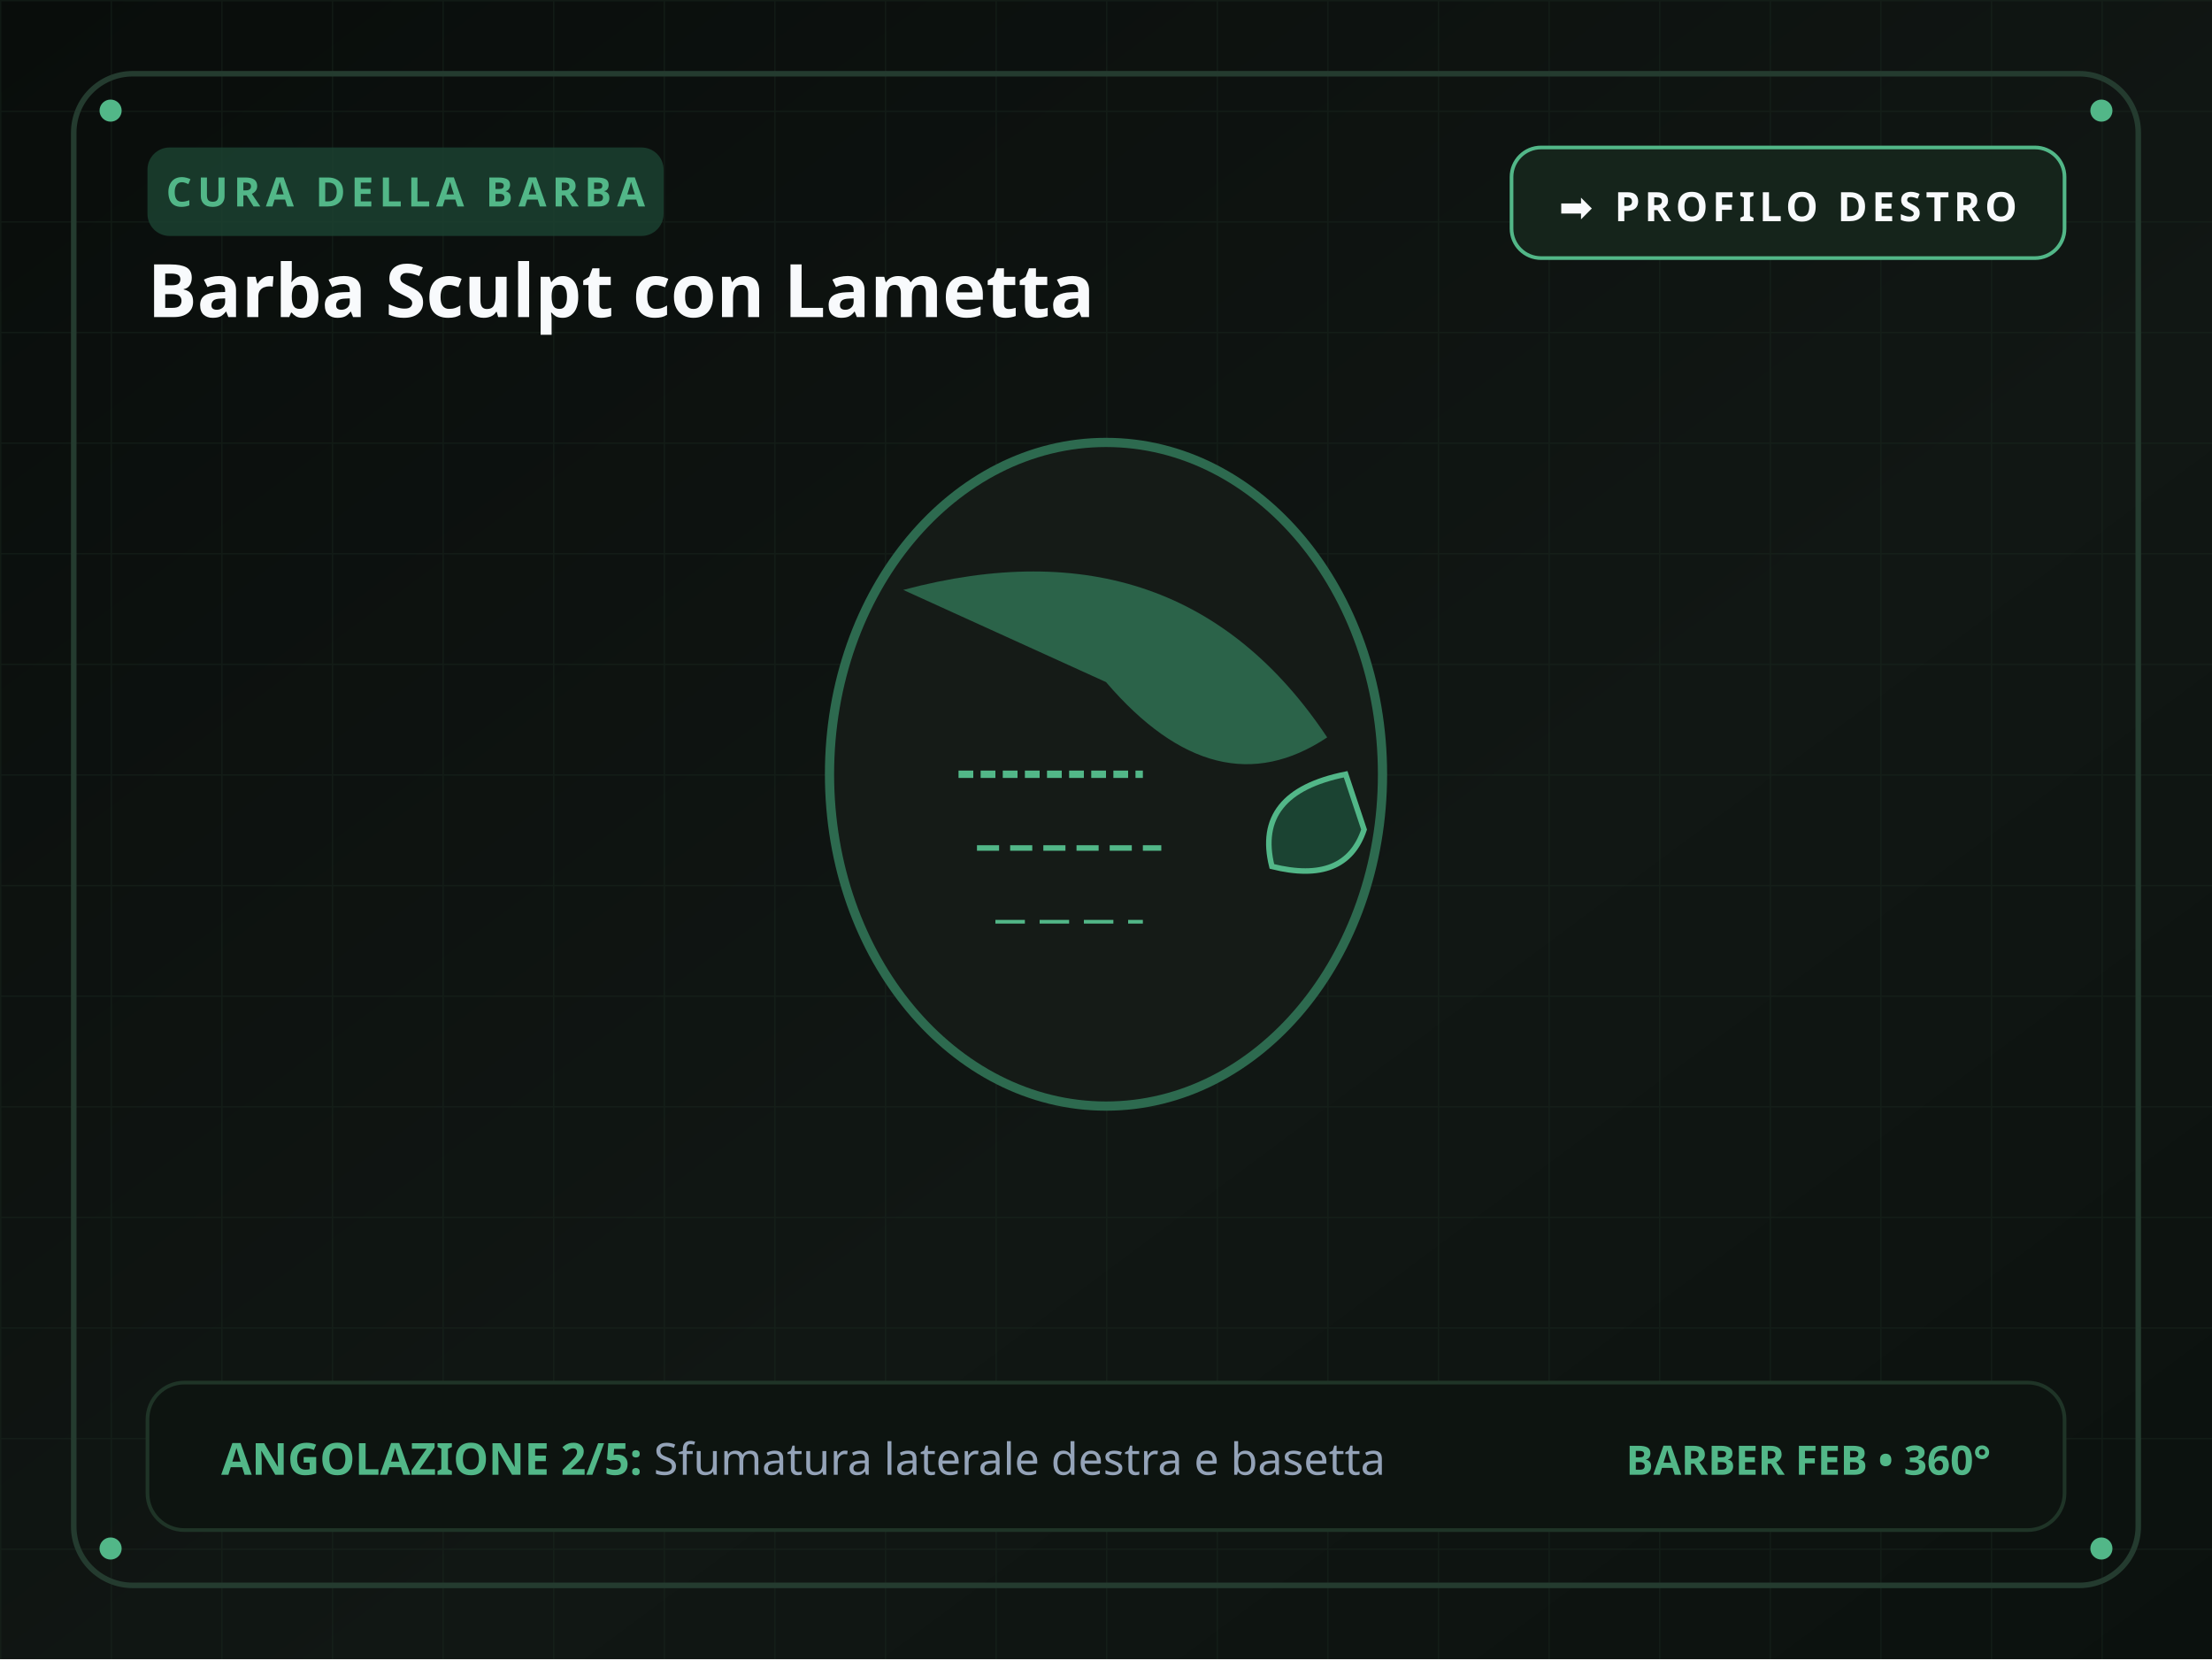
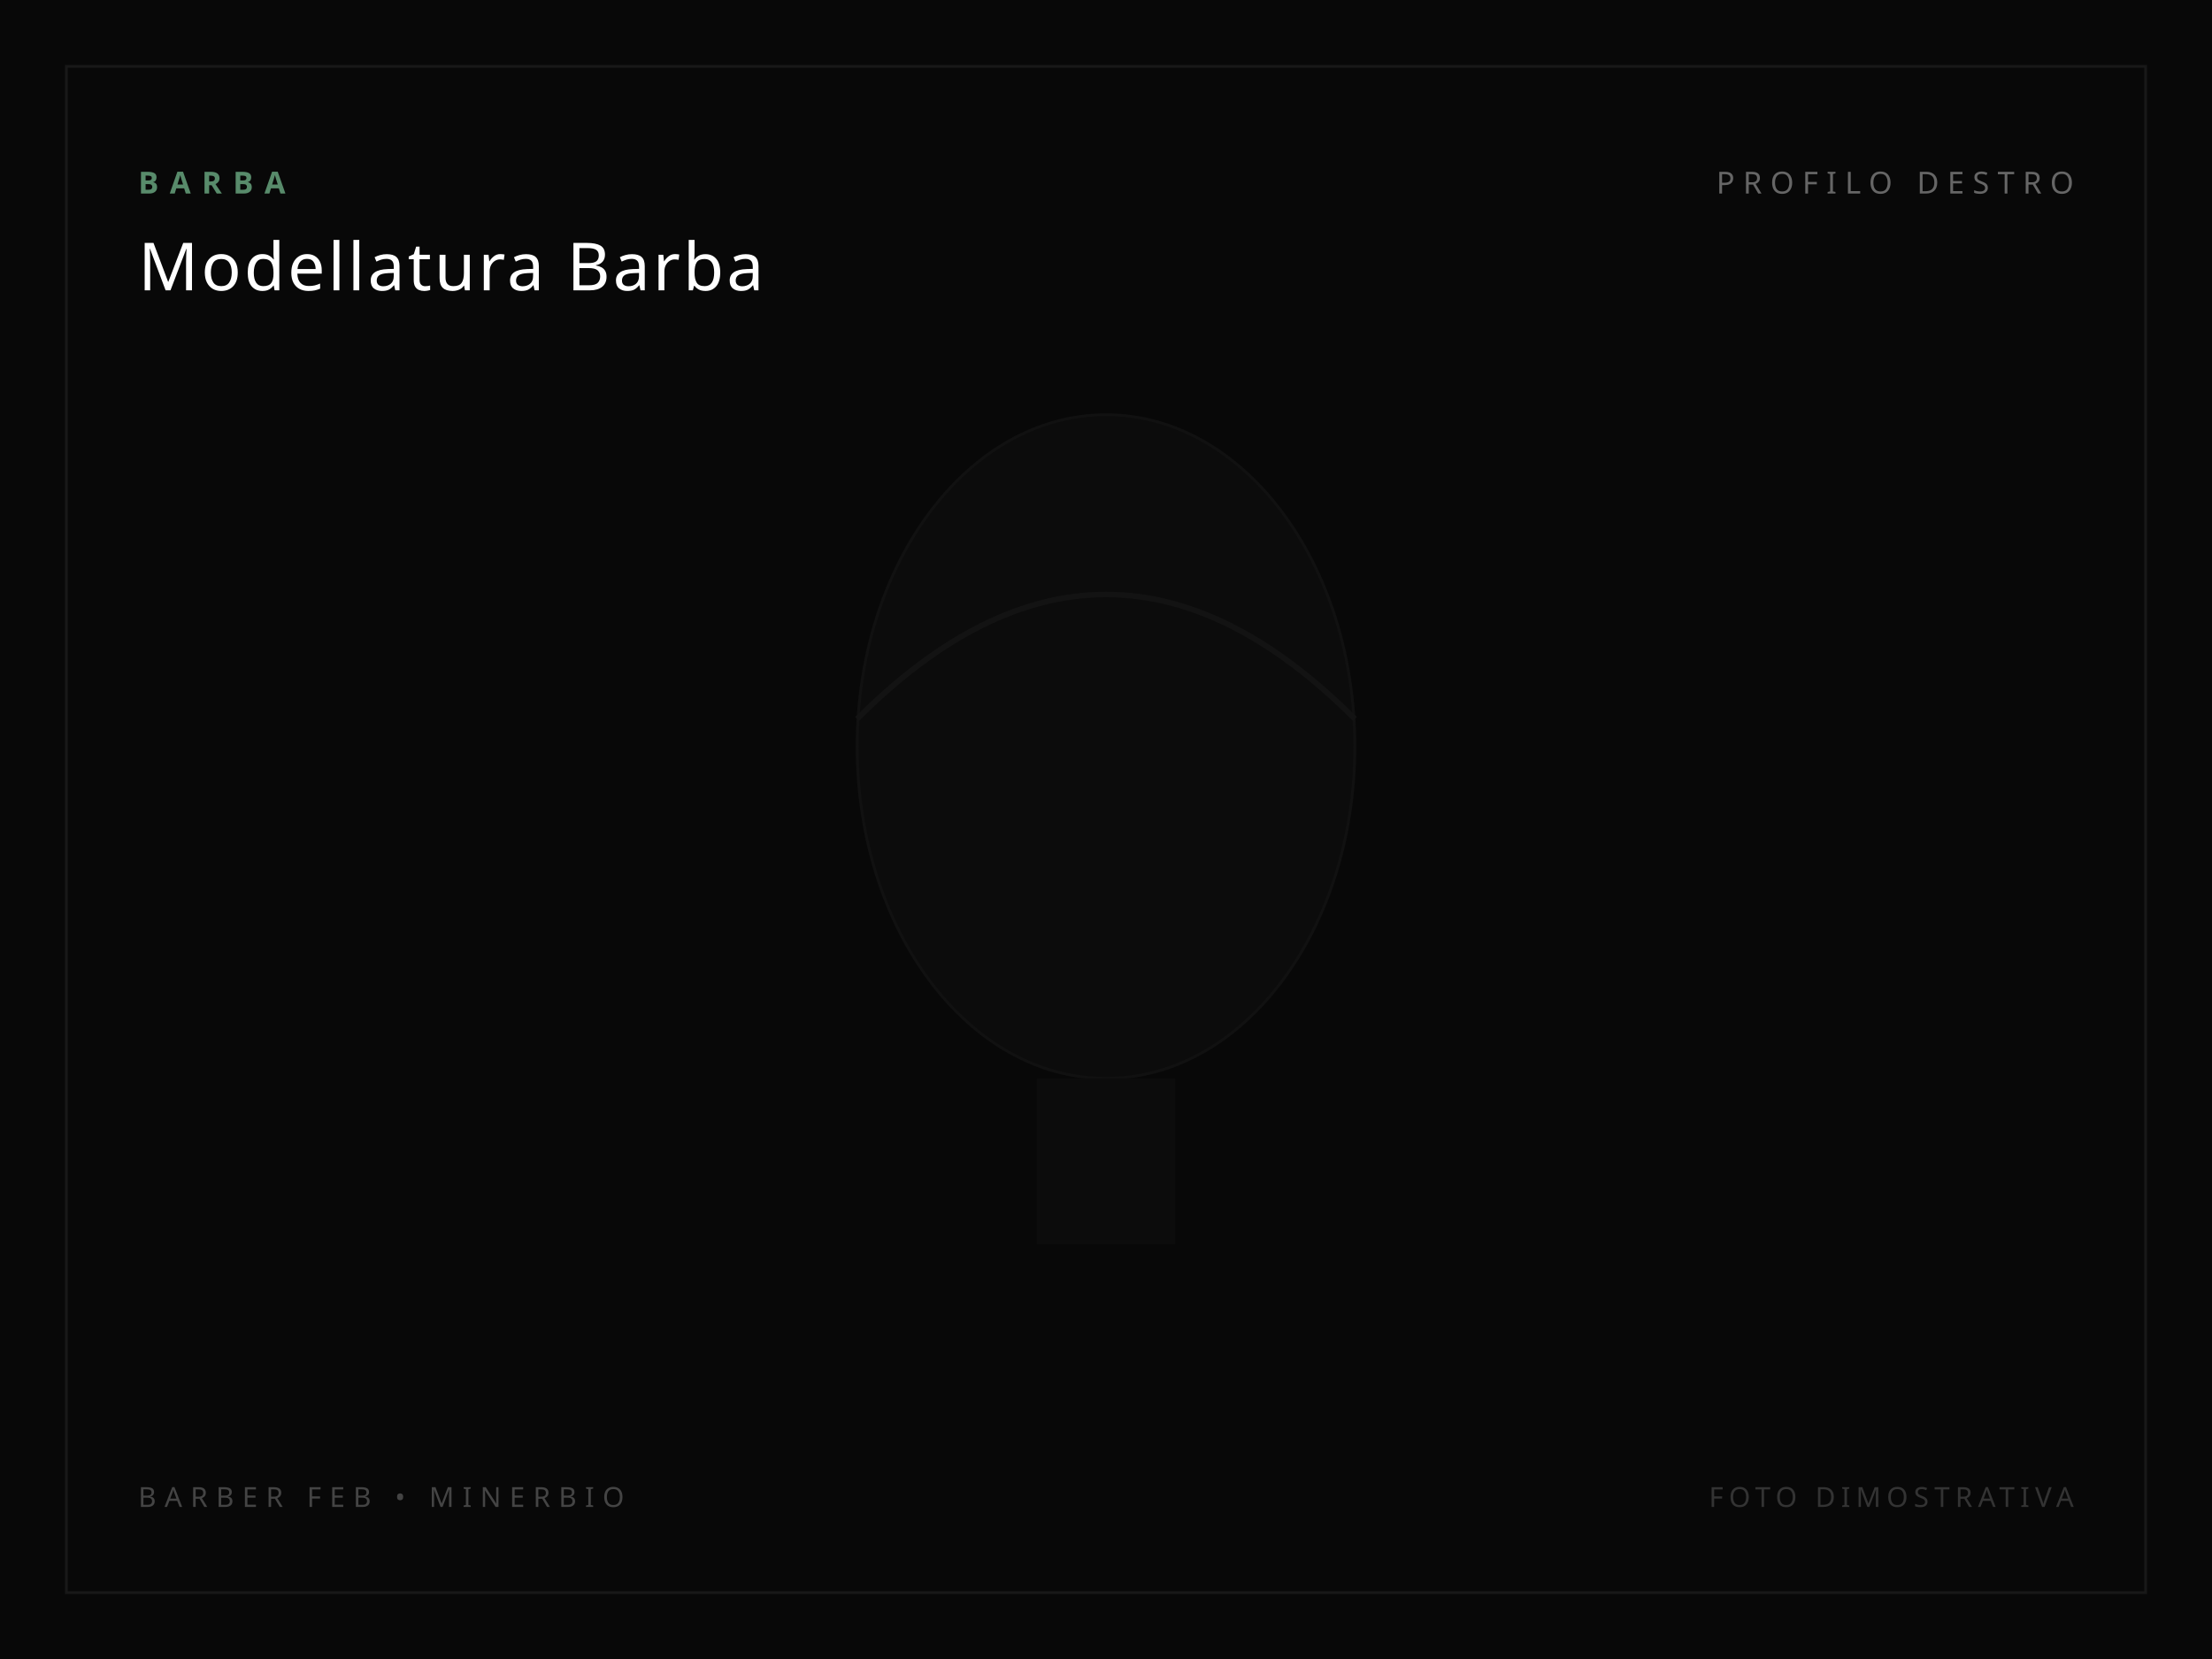
- <svg xmlns="http://www.w3.org/2000/svg" viewBox="0 0 600 450" width="100%" height="100%">
-   <defs>
-     <linearGradient id="bgGrad" x1="0%" y1="0%" x2="100%" y2="100%">
-       <stop offset="0%" stop-color="#090d0b" />
-       <stop offset="60%" stop-color="#111714" />
-       <stop offset="100%" stop-color="#0b110e" />
-     </linearGradient>
-     <linearGradient id="primaryGreen" x1="0%" y1="0%" x2="100%" y2="0%">
-       <stop offset="0%" stop-color="#2d6a4f" />
-       <stop offset="100%" stop-color="#52b788" />
-     </linearGradient>
-     <pattern id="grid" width="30" height="30" patternUnits="userSpaceOnUse">
-       <path d="M 30 0 L 0 0 0 30" fill="none" stroke="#1b2a21" stroke-width="0.75" opacity="0.4" />
-     </pattern>
-   </defs>
-   <rect width="600" height="450" fill="url(#bgGrad)" />
-   <rect width="600" height="450" fill="url(#grid)" />
-   <rect x="20" y="20" width="560" height="410" rx="16" fill="none" stroke="#243b2f" stroke-width="1.5" />
-   <circle cx="30" cy="30" r="3" fill="#52b788" />
-   <circle cx="570" cy="30" r="3" fill="#52b788" />
-   <circle cx="30" cy="420" r="3" fill="#52b788" />
-   <circle cx="570" cy="420" r="3" fill="#52b788" />
-   <ellipse cx="300" cy="210" rx="75" ry="90" fill="#151b17" stroke="#2d6a4f" stroke-width="2.5" />
-   <path d="M245 160 Q320 140 360 200 Q330 220 300 185 Z" fill="#2d6a4f" opacity="0.9" />
-   <path d="M365 210 Q340 215 345 235 Q365 240 370 225 Z" fill="#1b4332" stroke="#52b788" stroke-width="1.5" />
-   <line x1="260" y1="210" x2="310" y2="210" stroke="#52b788" stroke-width="2" stroke-dasharray="4 2" />
-   <line x1="265" y1="230" x2="315" y2="230" stroke="#52b788" stroke-width="1.5" stroke-dasharray="6 3" />
-   <line x1="270" y1="250" x2="310" y2="250" stroke="#52b788" stroke-width="1" stroke-dasharray="8 4" />
-   <rect x="40" y="40" width="140" height="24" rx="6" fill="#1b4332" opacity="0.8" />
-   <text x="110" y="56" font-family="'Plus Jakarta Sans', sans-serif" font-size="11" font-weight="700" fill="#52b788" text-anchor="middle" letter-spacing="1.5">CURA DELLA BARBA</text>
-   <text x="40" y="86" font-family="'Syne', sans-serif" font-size="20" font-weight="800" fill="#f8fafc">Barba Sculpt con Lametta</text>
-   <rect x="410" y="40" width="150" height="30" rx="8" fill="#15241b" stroke="#52b788" stroke-width="1" />
-   <text x="485" y="60" font-family="'Plus Jakarta Sans', sans-serif" font-size="11" font-weight="800" fill="#f8fafc" text-anchor="middle" letter-spacing="1.2">
-     ➡️ PROFILO DESTRO
-   </text>
-   <rect x="40" y="375" width="520" height="40" rx="10" fill="#0d1410" stroke="#1f3427" stroke-width="1" />
-   <text x="60" y="400" font-family="'Plus Jakarta Sans', sans-serif" font-size="12" font-weight="500" fill="#94a3b8">
-     <tspan fill="#52b788" font-weight="700">ANGOLAZIONE 2/5:</tspan> Sfumatura laterale destra e basetta
-   </text>
-   <text x="540" y="400" font-family="'Plus Jakarta Sans', sans-serif" font-size="11" font-weight="600" fill="#52b788" text-anchor="end">
-     BARBER FEB • 360°
-   </text>
+ <svg xmlns="http://www.w3.org/2000/svg" viewBox="0 0 800 600" width="100%" height="100%">
+   <rect width="800" height="600" fill="#080808" />
+   <rect x="24" y="24" width="752" height="552" fill="none" stroke="#181818" stroke-width="1" />
+   <g opacity="0.35">
+     <ellipse cx="400" cy="270" rx="90" ry="120" fill="#141414" stroke="#222222" stroke-width="1" />
+     <path d="M310 260 Q400 170 490 260" stroke="#282828" stroke-width="2" fill="none" />
+     <rect x="375" y="390" width="50" height="60" fill="#141414" />
+   </g>
+   <text x="50" y="70" font-family="'Plus Jakarta Sans', sans-serif" font-size="11" font-weight="600" letter-spacing="4" fill="#588b6b">BARBA</text>
+   <text x="50" y="105" font-family="'Plus Jakarta Sans', sans-serif" font-size="24" font-weight="400" letter-spacing="1" fill="#ffffff">Modellatura Barba</text>
+   <text x="750" y="70" font-family="'Plus Jakarta Sans', sans-serif" font-size="11" font-weight="500" letter-spacing="3" fill="#666666" text-anchor="end">PROFILO DESTRO</text>
+   <text x="50" y="545" font-family="'Plus Jakarta Sans', sans-serif" font-size="10" font-weight="400" letter-spacing="3" fill="#444444">BARBER FEB • MINERBIO</text>
+   <text x="750" y="545" font-family="'Plus Jakarta Sans', sans-serif" font-size="10" font-weight="400" letter-spacing="2" fill="#333333" text-anchor="end">FOTO DIMOSTRATIVA</text>
</svg>
